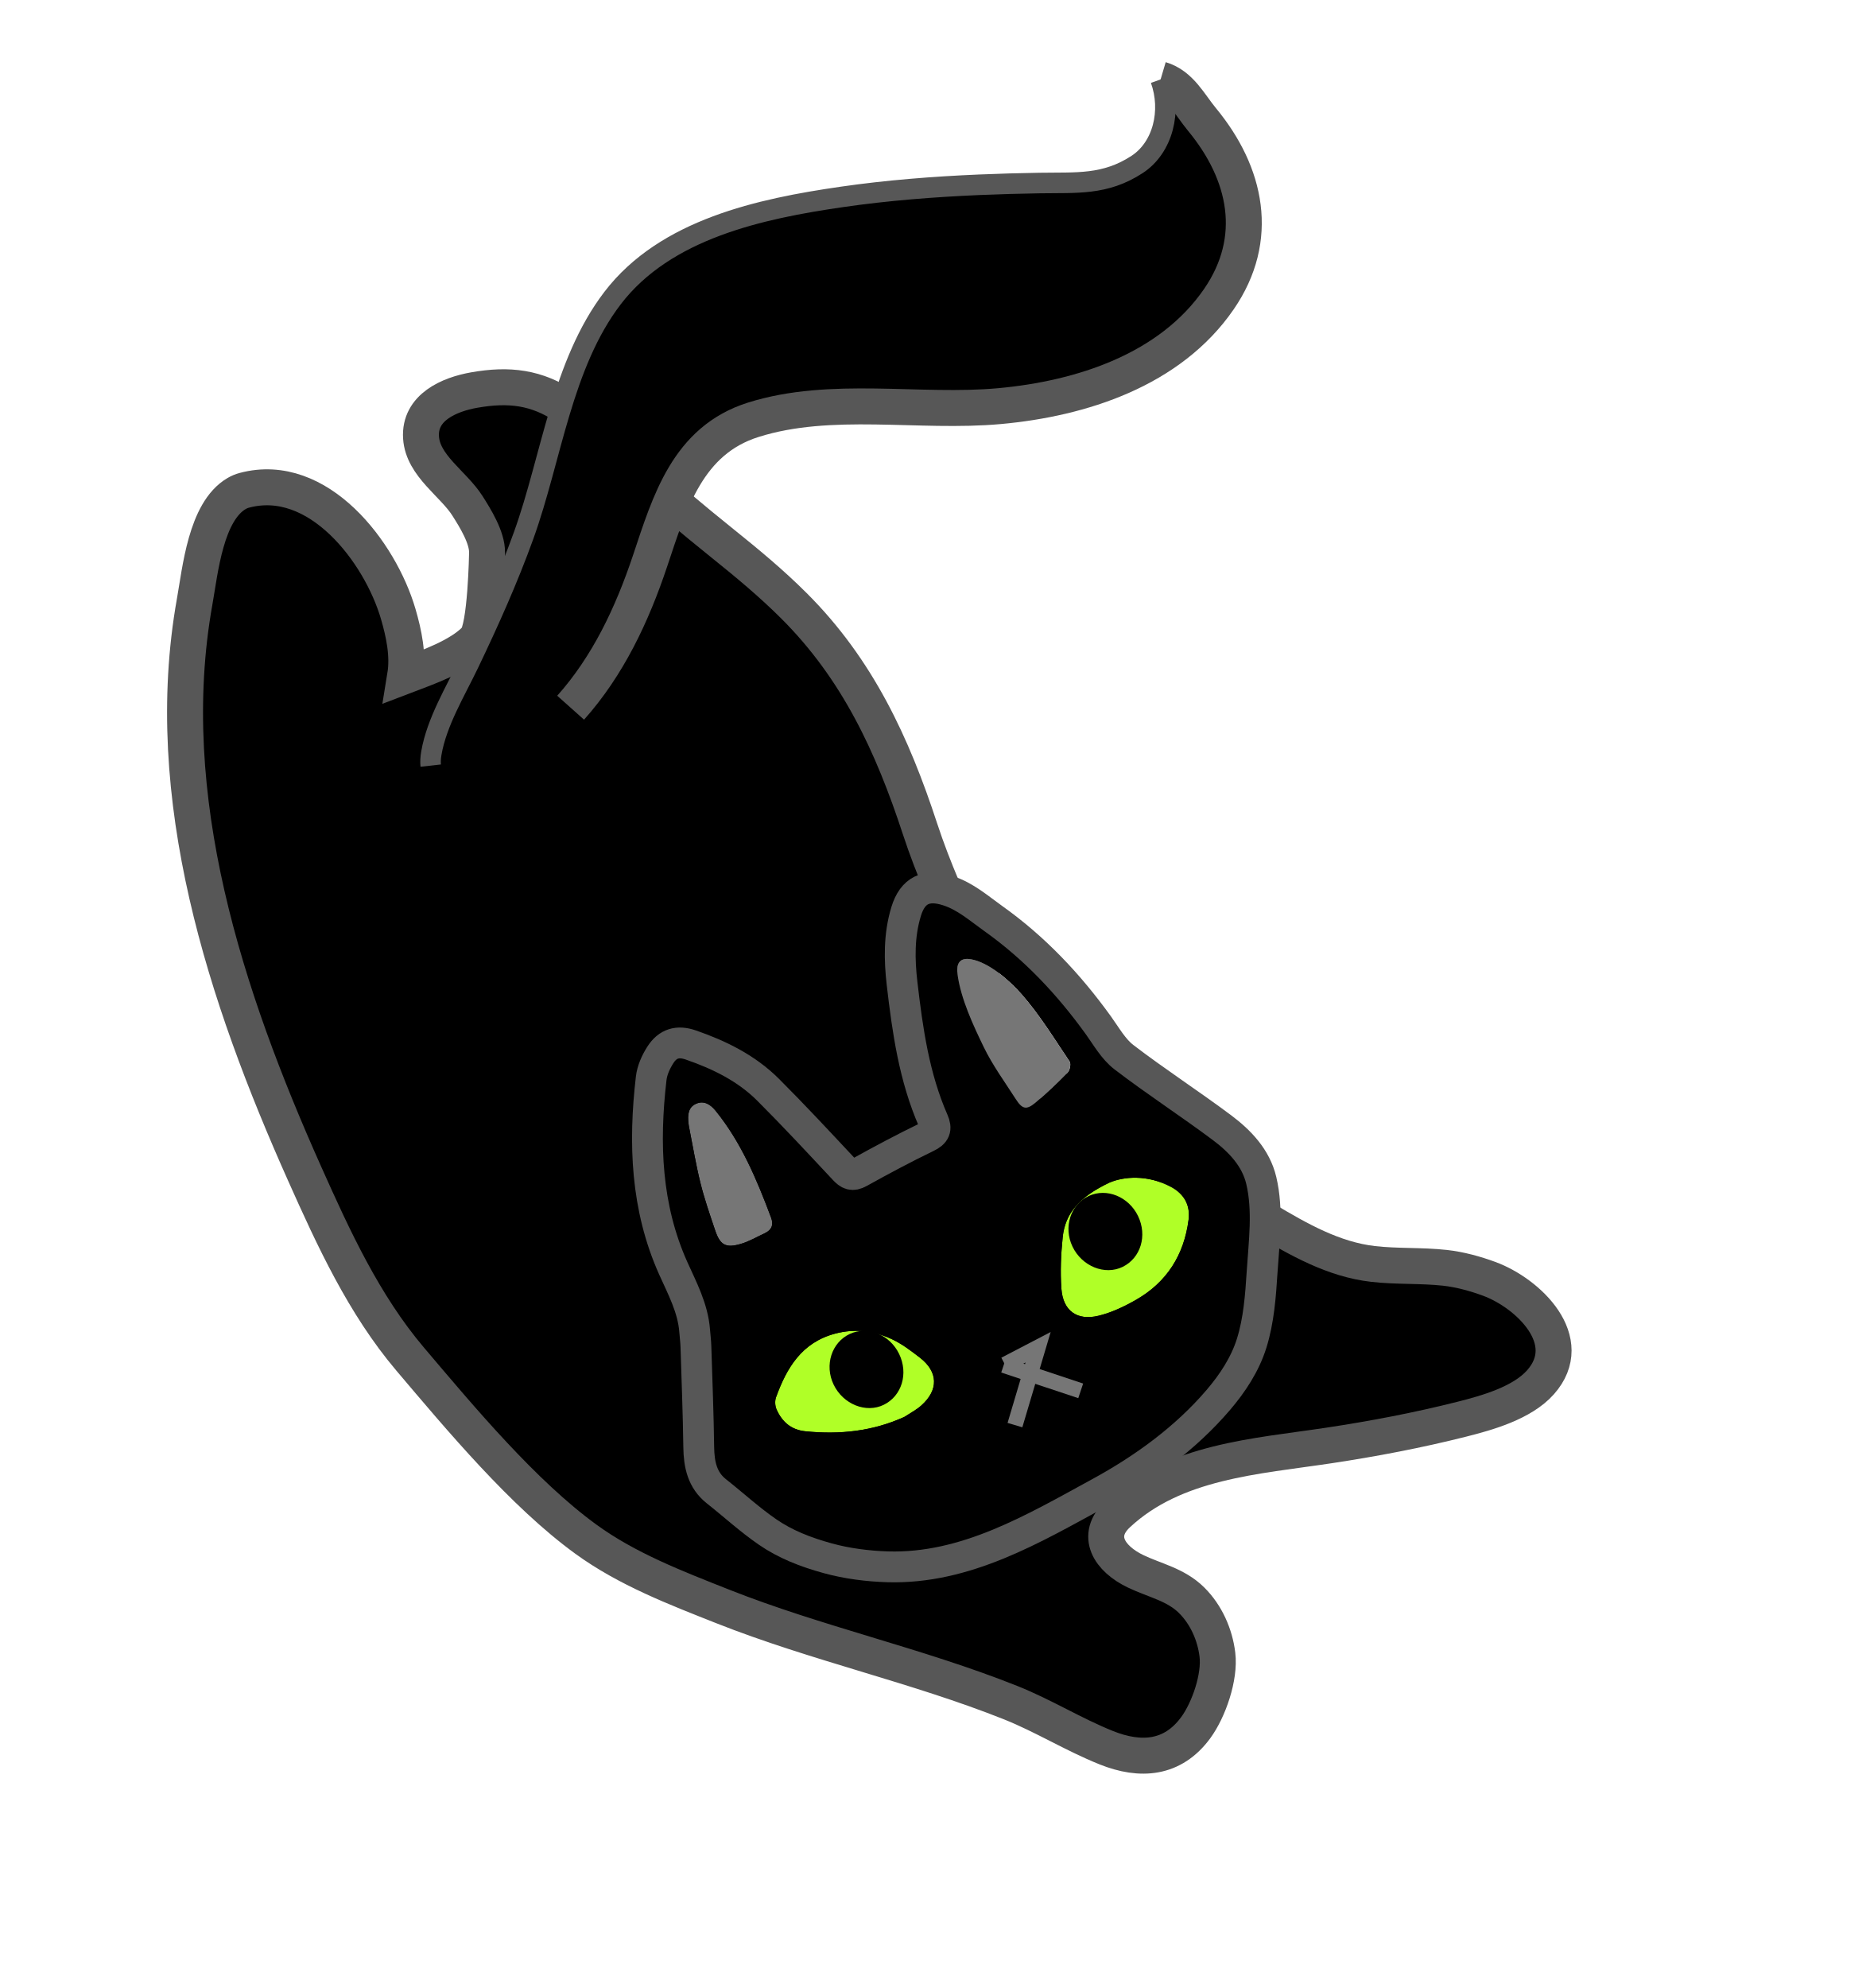
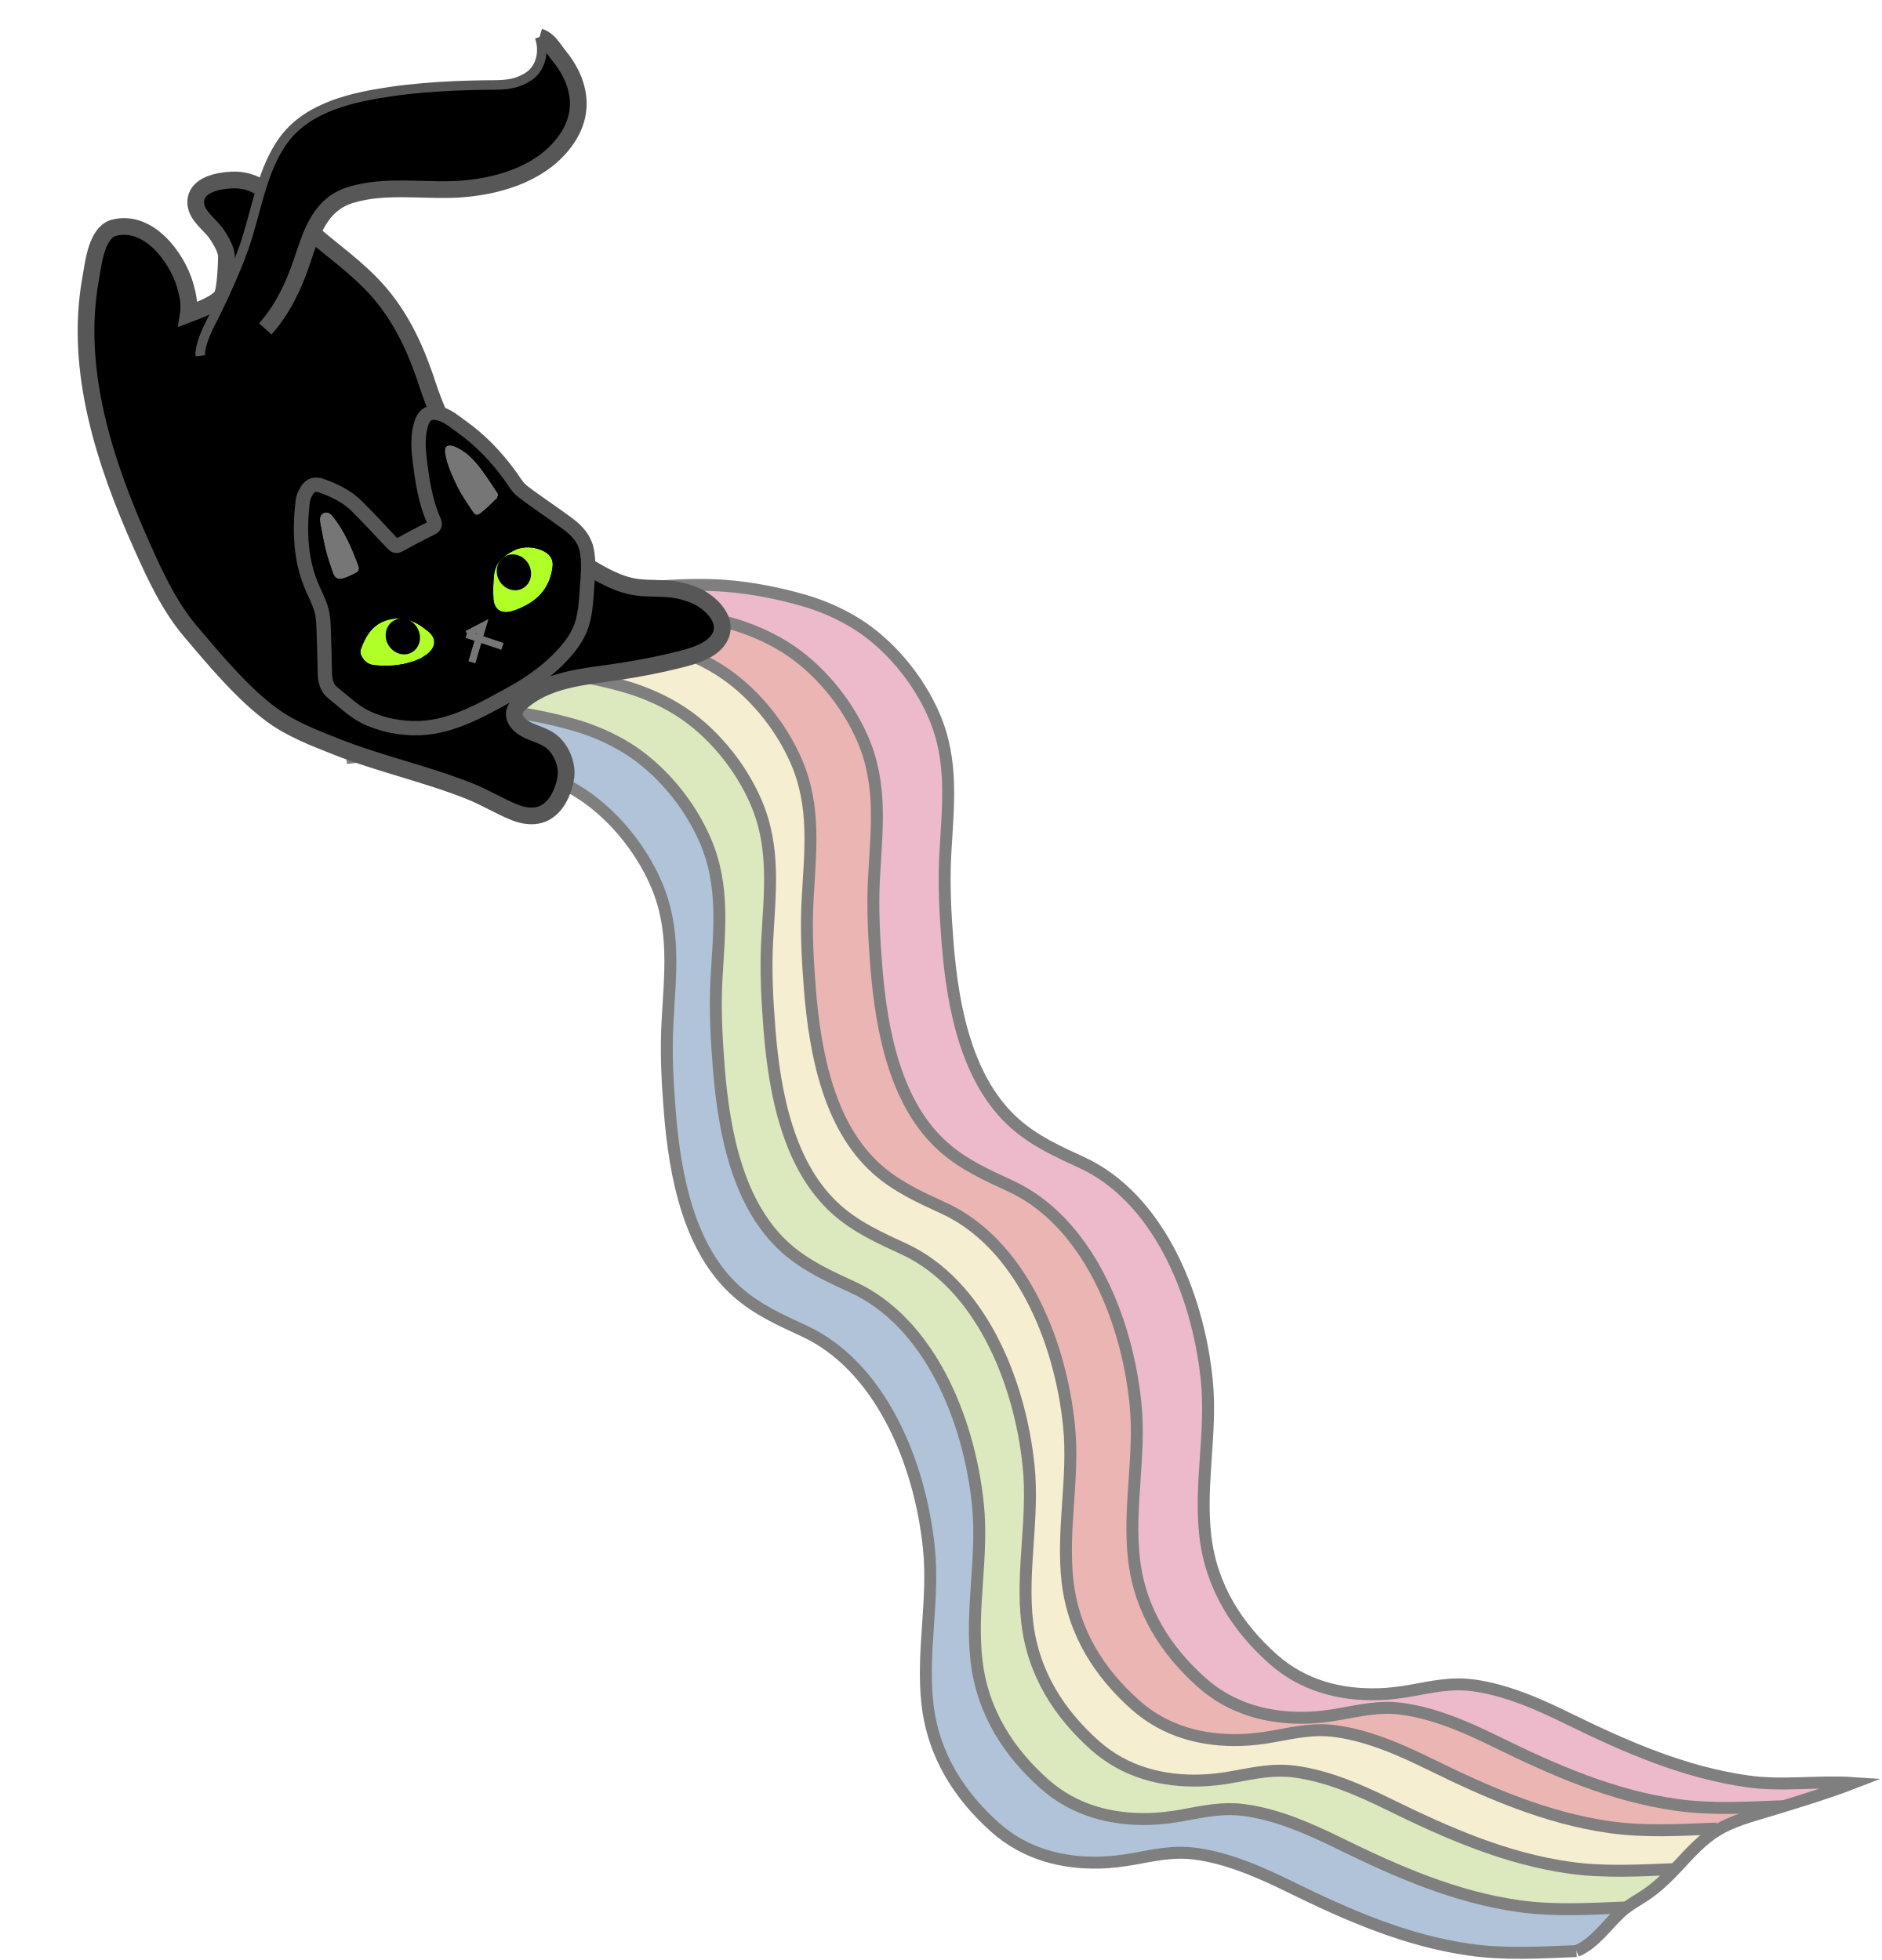
- <svg xmlns="http://www.w3.org/2000/svg" width="364" height="387" viewBox="0 0 364 387" fill="none">
+ <svg xmlns="http://www.w3.org/2000/svg" width="788" height="821" viewBox="0 0 788 821" fill="none">
+   <g opacity="0.5">
+     <path d="M731.804 746.166C746.601 748.267 761.302 745.885 776 746.882C766.418 750.59 756.529 753.643 746.734 756.653L746.718 756.579C731.739 757.17 716.876 758.122 701.946 755.999C675.339 752.222 651.056 741.61 626.631 729.62C614.062 723.45 600.706 717.605 587.034 715.785C577.885 714.562 569.936 716.397 561.153 717.974C556.626 718.79 552.064 719.366 547.478 719.503C531.687 719.965 515.929 716.062 503.272 704.777C488.597 691.695 477.45 674.891 474.931 653.286C472.386 631.467 477.754 609.734 475.516 587.822C471.765 551.112 454.697 511.299 423.126 496.769C413.366 492.279 403.432 487.815 395.063 480.356C375.172 462.625 369.186 432.313 367.01 405.081C366.03 392.819 365.357 380.261 366.014 367.954C367.11 347.46 369.603 328.817 361.338 309.649C354.511 293.823 342.242 279.434 328.693 271.015C321.882 266.787 314.17 263.453 306.648 261.304C295.886 258.224 284.907 256.075 273.831 255.219C253.31 253.638 237.121 253.863 228.904 254.809L228.891 254.761C231.465 253.982 234.027 253.147 236.594 252.335C245.591 249.481 254.729 247.032 264.081 246.419C267.076 246.224 270.074 246.013 273.068 245.818C283.248 245.149 293.541 244.603 303.689 245.386C314.765 246.239 325.743 248.391 336.505 251.467C344.027 253.62 351.743 256.95 358.55 261.182C372.1 269.601 384.369 283.99 391.195 299.816C399.461 318.98 396.968 337.627 395.872 358.117C395.215 370.428 395.888 382.982 396.867 395.248C399.044 422.48 405.033 452.788 424.921 470.519C433.29 477.982 443.224 482.446 452.983 486.936C484.558 501.466 501.623 541.275 505.374 577.989C507.612 599.9 502.244 621.634 504.789 643.449C507.308 665.057 518.455 681.858 533.13 694.944C545.787 706.229 561.545 710.132 577.336 709.666C581.921 709.533 586.484 708.954 591.011 708.141C599.794 706.564 607.743 704.729 616.895 705.948C630.564 707.772 643.923 713.614 656.489 719.784C680.913 731.776 705.196 742.389 731.804 746.166Z" fill="#D97595" />
+     <path d="M746.718 756.579L746.734 756.653C745.415 757.055 744.099 757.458 742.783 757.864C735.61 760.072 728.263 761.855 721.456 765.349C720.689 765.744 719.942 766.165 719.212 766.611L718.892 765.932C703.913 766.519 689.05 767.472 674.12 765.352C647.512 761.572 623.23 750.959 598.805 738.97C586.239 732.8 572.883 726.955 559.211 725.134C550.059 723.915 542.11 725.747 533.327 727.324C528.803 728.14 524.237 728.716 519.655 728.853C503.864 729.318 488.103 725.415 475.446 714.127C460.774 701.045 449.624 684.24 447.105 662.635C444.56 640.82 449.927 619.083 447.69 597.171C443.939 560.461 426.874 520.652 395.299 506.119C385.543 501.629 375.605 497.164 367.24 489.706C347.349 471.974 341.36 441.663 339.183 414.431C338.207 402.168 337.531 389.614 338.187 377.303C339.284 356.813 341.78 338.166 333.511 318.999C326.685 303.177 314.416 288.783 300.866 280.368C294.059 276.137 286.346 272.802 278.821 270.653C268.059 267.574 257.081 265.425 246.008 264.568C231.847 263.479 217.764 264.564 203.674 266.185L203.629 266.111C207.096 263.39 210.76 261.031 214.744 259.325C219.226 257.405 223.915 256.267 228.529 254.872C228.649 254.835 228.772 254.798 228.892 254.761L228.904 254.809C237.122 253.863 253.31 253.638 273.832 255.219C284.907 256.075 295.886 258.224 306.648 261.304C314.17 263.453 321.882 266.787 328.693 271.015C342.242 279.434 354.511 293.823 361.338 309.649C369.604 328.817 367.11 347.46 366.014 367.954C365.358 380.261 366.03 392.819 367.01 405.081C369.186 432.313 375.172 462.625 395.063 480.356C403.432 487.815 413.366 492.279 423.126 496.769C454.697 511.299 471.765 551.112 475.516 587.822C477.754 609.734 472.386 631.467 474.931 653.286C477.45 674.891 488.597 691.696 503.272 704.778C515.929 716.062 531.687 719.965 547.478 719.503C552.064 719.367 556.626 718.791 561.154 717.974C569.937 716.397 577.885 714.563 587.034 715.785C600.706 717.605 614.062 723.45 626.632 729.621C651.056 741.61 675.339 752.222 701.946 755.999C716.877 758.122 731.739 757.17 746.718 756.579Z" fill="#D86B68" />
+     <path d="M718.891 765.932L719.211 766.611C712.948 770.414 707.945 775.961 702.774 781.547C702.35 782.005 701.924 782.459 701.493 782.914C686.676 783.504 671.972 784.413 657.207 782.315C630.596 778.538 606.317 767.926 581.888 755.933C569.322 749.762 555.966 743.921 542.294 742.097C533.146 740.878 525.194 742.714 516.414 744.29C511.887 745.102 507.321 745.682 502.738 745.815C486.948 746.28 471.189 742.377 458.533 731.093C443.858 718.007 432.711 701.206 430.188 679.598C427.647 657.783 433.015 636.049 430.777 614.138C427.026 577.424 409.958 537.615 378.383 523.085C368.627 518.595 358.692 514.131 350.323 506.668C330.432 488.937 324.443 458.629 322.27 431.397C321.29 419.131 320.614 406.576 321.274 394.266C322.37 373.776 324.863 355.129 316.598 335.965C309.771 320.139 297.502 305.75 283.953 297.331C277.142 293.099 269.43 289.769 261.908 287.616C251.146 284.54 240.167 282.387 229.091 281.534C214.934 280.441 200.851 281.531 186.758 283.148L186.266 282.498C186.764 282.011 187.262 281.52 187.757 281.025C192.879 275.918 197.992 270.535 203.629 266.111L203.674 266.185C217.763 264.564 231.847 263.478 246.007 264.568C257.08 265.424 268.059 267.573 278.821 270.653C286.346 272.802 294.058 276.136 300.865 280.368C314.415 288.783 326.684 303.176 333.511 318.998C341.779 338.166 339.283 356.813 338.187 377.302C337.53 389.613 338.206 402.168 339.183 414.43C341.359 441.662 347.348 471.974 367.239 489.705C375.605 497.164 385.542 501.628 395.299 506.118C426.873 520.652 443.938 560.46 447.689 597.171C449.927 619.082 444.559 640.82 447.104 662.635C449.623 684.24 460.773 701.044 475.445 714.126C488.102 725.414 503.863 729.317 519.654 728.852C524.236 728.715 528.803 728.139 533.327 727.323C542.11 725.746 550.058 723.915 559.21 725.133C572.882 726.954 586.238 732.799 598.804 738.969C623.229 750.959 647.511 761.571 674.119 765.352C689.05 767.472 703.912 766.519 718.891 765.932Z" fill="#EEDDA1" />
+     <path d="M701.493 782.914C697.771 786.846 693.823 790.579 689.451 793.566C686.586 795.52 683.617 797.118 680.868 799.201L680.749 798.998C665.766 799.589 650.904 800.538 635.974 798.419C609.366 794.641 585.083 784.029 560.659 772.036C548.092 765.866 534.737 760.024 521.064 758.204C511.916 756.981 503.964 758.817 495.184 760.393C490.657 761.206 486.091 761.786 481.509 761.922C465.718 762.384 449.957 758.481 437.303 747.197C422.628 734.114 411.478 717.31 408.959 695.701C406.414 673.886 411.782 652.153 409.544 630.241C405.796 593.531 388.728 553.719 357.153 539.189C347.397 534.699 337.463 530.234 329.094 522.776C309.203 505.044 303.214 474.733 301.041 447.501C300.061 435.238 299.385 422.68 300.045 410.373C301.138 389.88 303.634 371.236 295.365 352.069C288.542 336.243 276.27 321.853 262.723 313.434C255.913 309.203 248.2 305.872 240.679 303.72C229.913 300.644 218.938 298.491 207.862 297.638C193.979 296.567 180.171 297.594 166.36 299.159C166.799 298.809 167.242 298.461 167.689 298.114C171.977 294.784 176.346 291.571 180.456 287.956C182.441 286.206 184.365 284.371 186.267 282.499L186.758 283.149C200.851 281.531 214.934 280.442 229.092 281.535C240.168 282.388 251.146 284.541 261.908 287.617C269.43 289.769 277.143 293.1 283.953 297.332C297.503 305.75 309.772 320.14 316.598 335.966C324.864 355.13 322.371 373.777 321.274 394.266C320.615 406.577 321.291 419.132 322.27 431.398C324.444 458.63 330.433 488.938 350.324 506.669C358.693 514.132 368.627 518.596 378.384 523.086C409.958 537.616 427.026 577.425 430.777 614.139C433.015 636.05 427.647 657.784 430.189 679.599C432.712 701.207 443.858 718.008 458.533 731.094C471.19 742.378 486.948 746.281 502.739 745.816C507.321 745.683 511.887 745.103 516.415 744.291C525.194 742.714 533.146 740.879 542.294 742.098C555.967 743.921 569.322 749.763 581.889 755.933C606.317 767.927 630.596 778.539 657.207 782.316C671.972 784.413 686.676 783.504 701.493 782.914Z" fill="#B9D17D" />
+     <path d="M680.749 798.998L680.868 799.201C680.028 799.837 679.21 800.516 678.42 801.266C672.545 806.844 667.591 814.145 660.221 817.269C645.239 817.859 630.376 818.808 615.449 816.689C588.838 812.908 564.559 802.296 540.131 790.306C527.564 784.136 514.209 778.295 500.536 776.471C491.388 775.252 483.436 777.083 474.657 778.664C470.129 779.476 465.563 780.056 460.981 780.189C445.19 780.654 429.432 776.751 416.775 765.467C402.1 752.381 390.95 735.576 388.431 713.972C385.886 692.157 391.257 670.419 389.016 648.512C385.269 611.797 368.201 571.989 336.626 557.459C326.869 552.965 316.935 548.504 308.566 541.042C288.675 523.311 282.686 492.999 280.513 465.767C279.533 453.504 278.857 440.95 279.517 428.639C280.61 408.15 283.107 389.503 274.838 370.339C268.014 354.513 255.745 340.12 242.196 331.704C235.385 327.473 227.673 324.139 220.151 321.99C209.389 318.914 198.41 316.761 187.335 315.908C173.174 314.815 159.091 315.904 145.001 317.522C152.125 311.392 159.032 304.967 166.36 299.159C180.172 297.593 193.98 296.567 207.863 297.638C218.938 298.491 229.914 300.643 240.679 303.719C248.201 305.872 255.914 309.203 262.724 313.434C276.27 321.853 288.543 336.243 295.366 352.068C303.635 371.236 301.138 389.879 300.045 410.373C299.385 422.68 300.061 435.238 301.041 447.501C303.214 474.733 309.203 505.044 329.094 522.775C337.463 530.234 347.398 534.698 357.154 539.188C388.729 553.718 405.797 593.53 409.545 630.241C411.782 652.152 406.414 673.886 408.959 695.701C411.478 717.31 422.629 734.114 437.303 747.196C449.957 758.481 465.718 762.383 481.509 761.922C486.091 761.786 490.657 761.206 495.185 760.393C503.965 758.816 511.916 756.981 521.065 758.203C534.737 760.024 548.093 765.865 560.659 772.036C585.084 784.028 609.366 794.641 635.974 798.418C650.904 800.538 665.767 799.589 680.749 798.998Z" fill="#6288B1" />
+     <path d="M746.718 756.579C731.739 757.17 716.877 758.122 701.946 755.999C675.339 752.222 651.056 741.61 626.632 729.621C614.062 723.45 600.706 717.605 587.034 715.785C577.885 714.562 569.937 716.397 561.154 717.974C556.626 718.79 552.064 719.366 547.478 719.503C531.687 719.965 515.929 716.062 503.272 704.778C488.597 691.695 477.45 674.891 474.931 653.286C472.386 631.467 477.754 609.734 475.516 587.822C471.765 551.112 454.697 511.299 423.126 496.769C413.366 492.279 403.432 487.815 395.063 480.356C375.172 462.625 369.186 432.313 367.01 405.081C366.03 392.819 365.358 380.261 366.014 367.954C367.11 347.46 369.604 328.817 361.338 309.649C354.511 293.823 342.242 279.434 328.693 271.015C321.883 266.787 314.17 263.453 306.648 261.304C295.886 258.224 284.907 256.075 273.832 255.219C253.31 253.638 237.122 253.863 228.905 254.809" stroke="black" stroke-width="5" stroke-miterlimit="10" />
+     <path d="M203.674 266.185C217.763 264.564 231.847 263.478 246.007 264.568C257.08 265.424 268.059 267.573 278.821 270.653C286.346 272.802 294.058 276.136 300.865 280.368C314.415 288.783 326.684 303.176 333.511 318.998C341.779 338.166 339.283 356.813 338.187 377.302C337.53 389.613 338.206 402.168 339.183 414.43C341.359 441.662 347.348 471.974 367.239 489.705C375.605 497.164 385.542 501.628 395.299 506.118C426.873 520.652 443.938 560.46 447.689 597.171C449.927 619.082 444.559 640.82 447.104 662.635C449.623 684.24 460.773 701.044 475.445 714.126C488.102 725.414 503.863 729.317 519.654 728.852C524.236 728.715 528.803 728.139 533.327 727.323C542.11 725.746 550.058 723.915 559.21 725.133C572.882 726.954 586.238 732.799 598.804 738.969C623.229 750.959 647.511 761.571 674.119 765.352C689.05 767.471 703.912 766.519 718.891 765.932" stroke="black" stroke-width="5" stroke-miterlimit="10" />
+     <path d="M186.758 283.148C200.851 281.531 214.934 280.441 229.091 281.534C240.167 282.387 251.146 284.54 261.908 287.616C269.43 289.769 277.142 293.099 283.953 297.331C297.502 305.75 309.771 320.139 316.598 335.965C324.863 355.129 322.37 373.776 321.274 394.266C320.614 406.576 321.29 419.131 322.27 431.397C324.443 458.629 330.432 488.937 350.323 506.668C358.692 514.131 368.626 518.595 378.383 523.085C409.958 537.615 427.026 577.424 430.777 614.138C433.015 636.049 427.647 657.783 430.188 679.598C432.711 701.206 443.858 718.007 458.532 731.093C471.19 742.378 486.948 746.281 502.738 745.815C507.321 745.682 511.887 745.102 516.414 744.29C525.194 742.713 533.146 740.878 542.294 742.097C555.966 743.921 569.322 749.763 581.888 755.933C606.316 767.926 630.596 778.538 657.207 782.315C671.972 784.413 686.676 783.504 701.493 782.914C701.655 782.906 701.817 782.903 701.978 782.895" stroke="black" stroke-width="5" stroke-miterlimit="10" />
+     <path d="M165.528 299.251C165.806 299.218 166.081 299.188 166.359 299.159C180.171 297.593 193.979 296.567 207.862 297.637C218.937 298.49 229.913 300.643 240.678 303.719C248.2 305.872 255.913 309.202 262.723 313.434C276.269 321.853 288.542 336.242 295.365 352.068C303.634 371.236 301.137 389.879 300.044 410.372C299.384 422.679 300.06 435.238 301.04 447.5C303.213 474.732 309.202 505.044 329.093 522.775C337.462 530.234 347.397 534.698 357.153 539.188C388.728 553.718 405.796 593.53 409.544 630.241C411.781 652.152 406.413 673.886 408.958 695.701C411.477 717.309 422.627 734.114 437.302 747.196C449.956 758.481 465.717 762.383 481.508 761.922C486.09 761.785 490.656 761.206 495.184 760.393C503.963 758.816 511.915 756.981 521.064 758.203C534.736 760.024 548.092 765.865 560.658 772.035C585.083 784.028 609.365 794.641 635.973 798.418C650.903 800.537 665.766 799.589 680.748 798.997" stroke="black" stroke-width="5" stroke-miterlimit="10" />
+     <path d="M145 317.521C152.124 311.392 159.031 304.967 166.359 299.159C166.799 298.808 167.242 298.461 167.688 298.114C171.976 294.783 176.345 291.571 180.455 287.956C182.441 286.206 184.365 284.37 186.266 282.498C186.764 282.011 187.262 281.52 187.757 281.025C192.88 275.918 197.992 270.535 203.629 266.111C207.095 263.39 210.759 261.03 214.743 259.324C219.225 257.404 223.914 256.267 228.529 254.871C228.648 254.834 228.771 254.797 228.891 254.76C231.465 253.981 234.026 253.147 236.594 252.334C245.59 249.48 254.729 247.032 264.081 246.419C267.076 246.223 270.073 246.013 273.068 245.817C283.248 245.149 293.541 244.602 303.689 245.385C314.764 246.238 325.743 248.391 336.505 251.467C344.027 253.619 351.743 256.95 358.55 261.182C372.1 269.6 384.369 283.99 391.195 299.816C399.461 318.98 396.968 337.627 395.871 358.116C395.215 370.427 395.888 382.982 396.867 395.248C399.043 422.48 405.032 452.788 424.92 470.519C433.29 477.982 443.224 482.446 452.983 486.936C484.558 501.466 501.623 541.274 505.374 577.989C507.612 599.9 502.243 621.634 504.788 643.449C507.308 665.057 518.454 681.858 533.129 694.944C545.787 706.228 561.545 710.131 577.335 709.666C581.921 709.533 586.484 708.953 591.011 708.141C599.794 706.564 607.743 704.729 616.894 705.948C630.564 707.772 643.922 713.613 656.489 719.784C680.913 731.777 705.196 742.389 731.804 746.166C746.601 748.267 761.302 745.885 776 746.882C766.418 750.59 756.529 753.643 746.734 756.653C745.415 757.055 744.099 757.458 742.782 757.864C735.61 760.072 728.263 761.855 721.455 765.349C720.689 765.744 719.942 766.165 719.212 766.611C712.948 770.415 707.945 775.961 702.774 781.547C702.35 782.005 701.924 782.459 701.494 782.914C697.771 786.846 693.823 790.579 689.451 793.566C686.586 795.52 683.617 797.119 680.868 799.201C680.028 799.837 679.21 800.516 678.42 801.266C672.545 806.845 667.591 814.145 660.221 817.269" stroke="black" stroke-width="5" stroke-miterlimit="10" />
+     <path d="M145 317.521C159.09 315.904 173.173 314.815 187.334 315.908C198.409 316.761 209.388 318.913 220.15 321.989C227.672 324.138 235.384 327.473 242.195 331.704C255.744 340.119 268.013 354.513 274.837 370.338C283.106 389.502 280.609 408.149 279.516 428.639C278.856 440.95 279.532 453.504 280.512 465.767C282.685 492.999 288.674 523.31 308.565 541.042C316.934 548.504 326.868 552.965 336.625 557.458C368.2 571.988 385.268 611.797 389.015 648.511C391.256 670.419 385.885 692.156 388.43 713.971C390.949 735.576 402.099 752.38 416.774 765.467C429.431 776.751 445.189 780.654 460.98 780.188C465.562 780.056 470.128 779.475 474.656 778.663C483.435 777.083 491.387 775.252 500.535 776.47C514.208 778.294 527.563 784.136 540.13 790.306C564.558 802.296 588.837 812.908 615.448 816.689C630.375 818.808 645.238 817.859 660.22 817.268" stroke="black" stroke-width="5" stroke-miterlimit="10" />
+   </g>
  <path d="M289.958 248.952C297.58 251.764 307.141 260.977 299.927 269.093C296.35 273.114 289.606 275.018 284.562 276.288C276.052 278.434 267.433 280.074 258.755 281.384C244.544 283.53 228.745 284.408 217.642 294.722C213.081 298.958 216.017 303.446 221.09 305.879C224.896 307.702 228.916 308.446 232.015 311.525C234.832 314.323 236.549 318.191 237.028 322.105C237.561 326.45 235.356 332.839 232.823 336.302C228.323 342.45 222.046 342.886 215.398 340.223C209.013 337.664 203.148 333.993 196.758 331.447C178.468 324.162 159.056 319.978 140.722 312.724C131.57 309.1 122.114 305.473 114.096 299.649C101.878 290.777 89.66 276.136 79.85 264.563C70.858 253.954 64.934 241.061 59.302 228.454C43.931 194.049 31.095 155.177 37.896 117.133C38.989 111.018 40.059 99.58 46.079 96.068C46.546 95.799 47.039 95.588 47.569 95.447C61.973 91.603 74.015 107.489 77.527 119.501C78.66 123.376 79.535 127.588 78.881 131.571C83.103 129.96 89.503 127.757 92.656 124.397C94.595 122.325 94.831 107.584 94.831 107.584C94.876 104.618 92.503 100.821 91.011 98.471C88.268 94.143 82.33 90.672 81.974 85.177C81.59 79.296 87.476 76.784 92.326 75.931C99.073 74.742 104.499 75.348 110.221 79.225C115.03 82.481 118.783 87.097 123.101 90.939C128.873 96.075 134.785 101.051 140.809 105.889C145.602 109.738 150.244 113.593 154.594 117.939C166.971 130.293 173.75 144.944 179.134 161.373C181.685 169.166 185.102 176.631 188.407 184.121C191.557 191.255 194.368 198.686 199.191 204.907C202.038 208.579 205.354 211.87 208.942 214.816C213.012 218.16 217.409 221.076 221.931 223.773C229.91 228.539 238.277 232.616 246.263 237.371C252.816 241.279 259.648 245.179 267.354 246.053C271.969 246.58 276.687 246.298 281.321 246.804C284.209 247.116 287.243 247.951 289.958 248.952Z" fill="black" />
  <path d="M46.08 96.068C40.06 99.58 38.99 111.018 37.897 117.133C31.096 155.178 43.932 194.049 59.303 228.454C64.935 241.062 70.859 253.955 79.85 264.564C89.661 276.136 101.879 290.777 114.097 299.65C122.115 305.473 131.571 309.1 140.723 312.724C159.058 319.978 178.469 324.162 196.759 331.447C203.149 333.993 209.013 337.663 215.399 340.223C222.047 342.886 228.324 342.45 232.824 336.302C235.357 332.839 237.562 326.45 237.029 322.105C236.551 318.191 234.834 314.323 232.016 311.526C228.916 308.446 224.897 307.702 221.091 305.879C216.018 303.446 213.082 298.959 217.643 294.722C228.746 284.408 244.544 283.53 258.756 281.384C267.434 280.074 276.053 278.434 284.563 276.288C289.607 275.018 296.351 273.114 299.928 269.093C307.142 260.977 297.581 251.764 289.959 248.952C287.244 247.951 284.21 247.117 281.323 246.804C276.688 246.298 271.97 246.581 267.355 246.054C259.65 245.18 252.818 241.279 246.265 237.372C238.279 232.617 229.912 228.539 221.932 223.774C217.411 221.076 213.013 218.16 208.943 214.817C205.356 211.871 202.04 208.579 199.193 204.908C194.37 198.687 191.559 191.256 188.409 184.122C185.103 176.632 181.686 169.166 179.135 161.374C173.752 144.945 166.973 130.293 154.596 117.94C150.245 113.594 145.604 109.738 140.811 105.89C134.786 101.052 128.875 96.076 123.103 90.94C118.784 87.097 115.031 82.481 110.223 79.225C104.5 75.349 99.074 74.742 92.327 75.932C87.477 76.785 81.592 79.296 81.975 85.177C82.332 90.673 88.269 94.144 91.013 98.471C92.505 100.822 94.878 104.619 94.832 107.585C94.832 107.585 94.596 122.326 92.657 124.398C89.505 127.758 83.104 129.961 78.883 131.572C79.536 127.588 78.661 123.376 77.529 119.501C74.016 107.489 61.975 91.604 47.57 95.448C47.04 95.588 46.547 95.799 46.08 96.068Z" stroke="#575757" stroke-width="7" stroke-miterlimit="10" />
  <path d="M109.134 138.828C103.387 136.137 97.414 139.96 91.979 142.698C90.014 143.687 88.794 145.109 88.034 146.825C86.574 147.474 85.165 148.229 83.862 149.038C83.786 148.363 83.823 147.56 83.985 146.611C85.035 140.528 88.658 134.615 91.286 129.123C95.2 120.947 98.907 112.69 101.982 104.157C107.376 89.173 109.393 70.928 119.278 58.009C129.57 44.564 148.052 40.628 163.887 38.335C172.76 37.049 181.716 36.352 190.673 35.967C194.599 35.8 198.529 35.694 202.457 35.629C209.569 35.512 215.146 36.094 221.387 32.018C226.456 28.71 228.163 21.566 225.969 15.459C229.844 16.603 231.611 20.333 234.034 23.267C242.706 33.773 245.426 46.426 237.329 58.215C227.836 72.04 210.561 77.604 194.601 79.059C178.99 80.482 161.802 76.942 146.655 81.719C133.91 85.741 130.403 97.722 126.572 109.187C123.054 119.715 118.342 129.653 111.102 137.769C110.452 138.13 109.792 138.481 109.134 138.828Z" fill="black" />
  <path d="M111.103 137.769C118.343 129.654 123.054 119.715 126.573 109.187C130.404 97.722 133.911 85.741 146.656 81.72C161.804 76.943 178.991 80.483 194.602 79.059C210.562 77.605 227.837 72.04 237.33 58.215C245.427 46.426 242.707 33.773 234.035 23.268C231.612 20.333 229.845 16.603 225.97 15.459" stroke="#575757" stroke-width="7" stroke-miterlimit="10" />
  <path d="M225.969 15.46C228.163 21.566 226.456 28.71 221.387 32.019C215.147 36.094 209.57 35.512 202.457 35.63C198.529 35.695 194.6 35.8 190.673 35.968C181.717 36.353 172.76 37.05 163.888 38.335C148.052 40.629 129.57 44.565 119.278 58.01C109.393 70.928 107.376 89.173 101.982 104.158C98.908 112.69 95.2 120.948 91.286 129.123C88.658 134.615 85.035 140.529 83.985 146.611C83.823 147.56 83.786 148.363 83.862 149.039" stroke="#575757" stroke-width="4" stroke-miterlimit="10" />
  <path d="M228.014 231.069C230.565 232.437 231.785 234.606 231.411 237.49C230.523 244.316 227.173 249.606 221.188 253.031C218.9 254.34 216.425 255.52 213.885 256.135C209.679 257.153 206.959 255.152 206.654 250.869C206.417 247.549 206.564 244.169 206.905 240.853C207.385 236.26 210.03 233.054 216.021 230.21C218.776 229.046 223.39 228.587 228.014 231.069Z" fill="#B0FF27" />
  <path d="M139.31 216.207C144.296 222.328 147.387 229.696 150.128 237.028C150.658 238.444 150.244 239.436 148.909 240.063C147.36 240.787 145.851 241.674 144.227 242.151C141.305 243.002 140.213 242.38 139.246 239.527C138.217 236.472 137.154 233.417 136.377 230.291C135.47 226.631 134.857 222.9 134.12 219.2C134.08 218.999 134.061 218.79 134.038 218.587C133.884 217.082 133.951 215.569 135.526 214.866C137.09 214.165 138.377 215.058 139.31 216.207Z" fill="#767676" />
  <path d="M179.09 264.284C182.687 267.059 182.778 270.576 179.358 273.619C178.397 274.473 177.218 275.08 176.14 275.796C169.94 278.637 163.477 279.302 156.797 278.625C154.029 278.345 152.265 276.773 151.197 274.376C150.891 273.695 150.841 272.7 151.094 272C153.176 266.274 156.093 261.341 162.599 259.614C166.464 258.584 170.12 259.073 173.609 260.677C175.576 261.581 177.359 262.951 179.09 264.284Z" fill="#B0FF27" />
  <path d="M237.888 219.495C241.411 222.129 244.524 225.386 245.568 229.786C246.954 235.638 246.108 241.733 245.733 247.64C245.437 252.267 245.094 257.012 243.706 261.46C242.411 265.609 239.965 269.305 237.155 272.584C230.793 280.012 222.681 285.898 214.135 290.556C201.221 297.595 188.054 305.466 172.81 305.007C168.983 304.894 164.931 304.378 161.23 303.363C159.058 302.769 156.942 302.077 154.906 301.205C153.02 300.398 151.2 299.436 149.473 298.248C145.967 295.843 142.831 292.948 139.495 290.319C136.73 288.134 136.091 285.099 136.046 281.698C135.957 275.182 135.701 268.665 135.497 262.152C135.465 261.121 135.328 260.097 135.251 259.067C134.912 254.639 132.849 250.831 131.074 246.872C125.77 235.032 125.311 222.545 126.79 209.9C126.972 208.332 127.704 206.714 128.569 205.364C130.014 203.096 131.972 202.551 134.495 203.423C140.074 205.351 145.334 207.934 149.547 212.138C154.597 217.182 159.457 222.419 164.337 227.635C165.271 228.633 165.942 228.996 167.29 228.248C171.617 225.848 175.988 223.511 180.44 221.359C182.082 220.568 182.409 219.779 181.712 218.187C177.99 209.701 176.702 200.622 175.644 191.543C175.094 186.856 175.007 182.072 176.43 177.424C177.702 173.269 180.376 172.035 184.528 173.372C187.976 174.481 190.556 176.792 193.399 178.815C201.447 184.536 208.085 191.594 213.833 199.563C215.395 201.73 216.773 204.226 218.83 205.8C225.036 210.554 231.62 214.811 237.888 219.495ZM231.411 237.49C231.785 234.606 230.565 232.438 228.014 231.07C223.39 228.587 218.775 229.046 216.02 230.21C210.03 233.055 207.384 236.26 206.905 240.854C206.564 244.17 206.417 247.55 206.654 250.87C206.96 255.153 209.678 257.154 213.884 256.135C216.424 255.521 218.9 254.341 221.188 253.032C227.174 249.606 230.523 244.316 231.411 237.49ZM207.86 208.796C208.3 208.345 208.555 207.093 208.251 206.645C205.226 202.169 202.392 197.501 198.837 193.475C196.549 190.884 192.583 187.377 189.085 186.746C186.648 186.305 186.172 187.823 186.441 189.773C187.097 194.484 189.466 199.561 191.523 203.806C193.263 207.394 195.616 210.595 197.76 213.943C199.033 215.932 199.829 216.124 201.563 214.69C203.774 212.86 205.855 210.857 207.86 208.796ZM179.358 273.619C182.778 270.576 182.687 267.059 179.09 264.283C177.36 262.951 175.576 261.582 173.609 260.677C170.121 259.073 166.464 258.585 162.599 259.615C156.094 261.341 153.176 266.274 151.094 272C150.841 272.701 150.892 273.695 151.197 274.376C152.265 276.774 154.03 278.345 156.798 278.625C163.477 279.302 169.94 278.637 176.14 275.796C177.218 275.08 178.398 274.474 179.358 273.619ZM150.128 237.028C147.387 229.696 144.296 222.328 139.31 216.207C138.377 215.058 137.09 214.165 135.526 214.866C133.952 215.569 133.884 217.082 134.038 218.587C134.061 218.79 134.08 218.999 134.12 219.2C134.857 222.9 135.47 226.631 136.377 230.291C137.154 233.417 138.217 236.473 139.246 239.527C140.213 242.38 141.305 243.002 144.227 242.151C145.851 241.674 147.36 240.787 148.909 240.063C150.244 239.436 150.658 238.444 150.128 237.028Z" fill="black" />
  <path d="M208.251 206.645C208.555 207.093 208.299 208.345 207.86 208.796C205.855 210.857 203.774 212.86 201.562 214.69C199.829 216.124 199.032 215.932 197.759 213.943C195.616 210.595 193.262 207.394 191.522 203.806C189.466 199.561 187.097 194.484 186.441 189.774C186.171 187.823 186.647 186.305 189.085 186.746C192.582 187.377 196.549 190.884 198.837 193.475C202.392 197.501 205.226 202.169 208.251 206.645Z" fill="#767676" />
  <path d="M161.229 303.363C164.931 304.378 168.983 304.894 172.81 305.007C188.053 305.465 201.22 297.595 214.135 290.556C222.681 285.898 230.793 280.012 237.155 272.584C239.965 269.305 242.411 265.609 243.706 261.46C245.093 257.012 245.437 252.266 245.733 247.64C246.108 241.733 246.954 235.638 245.568 229.786C244.524 225.386 241.411 222.129 237.888 219.495C231.619 214.811 225.035 210.554 218.829 205.799C216.773 204.225 215.394 201.73 213.832 199.563C208.084 191.594 201.446 184.536 193.398 178.815C190.555 176.792 187.976 174.48 184.527 173.372C180.375 172.034 177.702 173.269 176.429 177.424C175.006 182.071 175.094 186.856 175.643 191.543C176.701 200.622 177.989 209.701 181.712 218.187C182.409 219.779 182.081 220.568 180.439 221.359C175.987 223.511 171.616 225.848 167.289 228.248C165.941 228.995 165.27 228.633 164.336 227.635C159.457 222.419 154.596 217.182 149.546 212.138C145.334 207.934 140.073 205.351 134.494 203.423C131.972 202.551 130.013 203.096 128.568 205.364C127.704 206.714 126.971 208.332 126.789 209.899C125.31 222.544 125.77 235.032 131.073 246.872C132.849 250.83 134.911 254.639 135.25 259.067C135.327 260.097 135.465 261.121 135.496 262.152C135.701 268.665 135.956 275.182 136.045 281.698C136.09 285.099 136.729 288.134 139.494 290.318C142.831 292.947 145.966 295.843 149.472 298.248C151.199 299.436 153.019 300.398 154.905 301.205C156.942 302.077 159.058 302.769 161.229 303.363Z" stroke="#575757" stroke-width="6" stroke-miterlimit="10" />
  <path d="M175.061 263.571C176.902 267.382 175.592 271.73 172.085 273.461C168.615 275.172 164.139 273.37 162.298 269.518C160.497 265.755 161.91 261.335 165.441 259.683C168.927 258.048 173.232 259.79 175.061 263.571Z" fill="black" />
  <path d="M221.576 236.72C223.416 240.53 222.106 244.879 218.599 246.61C215.129 248.321 210.653 246.519 208.813 242.666C207.012 238.904 208.425 234.483 211.956 232.832C215.441 231.196 219.746 232.939 221.576 236.72Z" fill="black" />
  <path d="M195.656 265.632L202.119 262.266L197.612 277.423" stroke="#767676" stroke-width="3" stroke-miterlimit="10" />
  <path d="M195.413 265.759L210.415 270.755" stroke="#767676" stroke-width="3" stroke-miterlimit="10" />
</svg>
